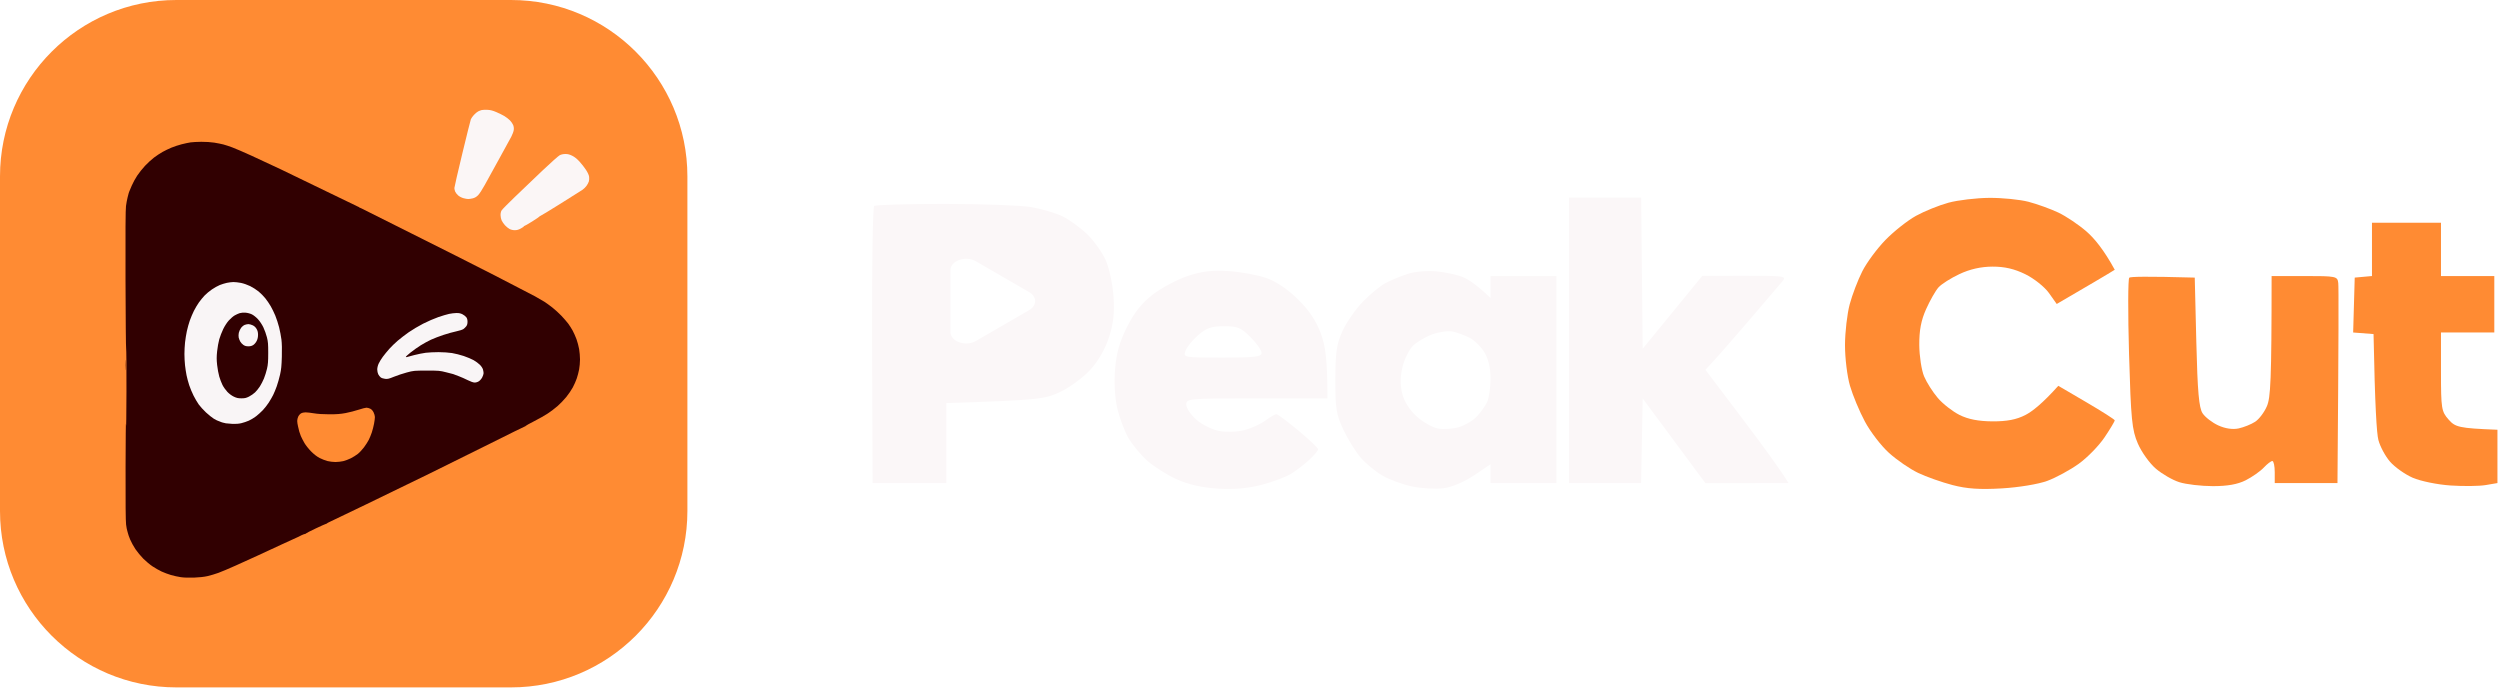
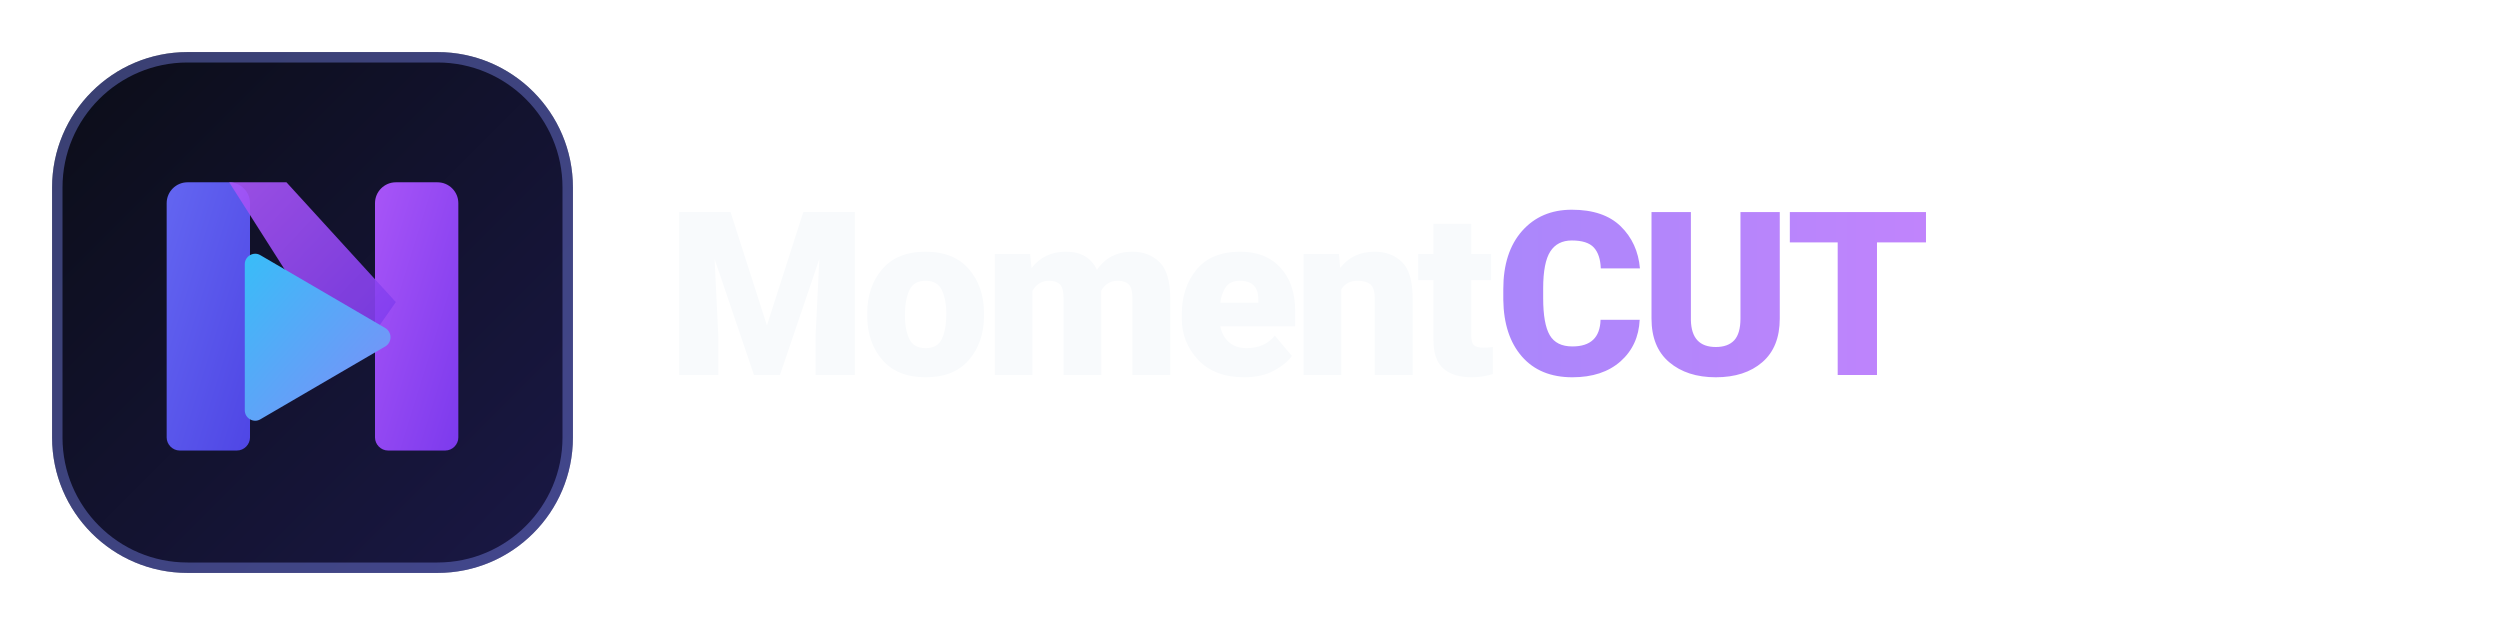
- <svg xmlns="http://www.w3.org/2000/svg" width="797" height="220" viewBox="0 0 797 220" fill="none">
-   <path d="M378.686 87.97C383.186 86.48 386.436 86.09 391.686 86.43C395.536 86.67 400.936 87.67 403.686 88.63C406.886 89.76 410.536 92.211 413.806 95.44C417.346 98.93 419.596 102.28 421.056 106.25C422.526 110.22 423.186 114.32 423.186 127H400.686C378.857 127 378.186 127.06 378.186 129C378.186 130.1 379.646 132.27 381.436 133.83C383.226 135.38 386.486 136.99 388.686 137.4C390.906 137.82 394.466 137.7 396.686 137.13C398.886 136.57 401.926 135.18 403.436 134.05C404.945 132.921 406.525 132.021 406.936 132.04C407.347 132.061 410.507 134.421 413.966 137.29C417.416 140.16 420.226 142.84 420.216 143.25C420.196 143.66 418.946 145.15 417.436 146.55C415.926 147.95 413.336 149.95 411.686 150.99C410.035 152.03 405.755 153.64 402.186 154.57C397.716 155.72 393.345 156.099 388.186 155.77C383.206 155.449 378.836 154.46 375.186 152.82C372.156 151.47 367.946 148.81 365.806 146.93C363.676 145.04 360.916 141.7 359.666 139.5C358.426 137.3 356.847 133.03 356.157 130C355.397 126.66 355.136 121.75 355.506 117.5C355.936 112.39 356.996 108.75 359.396 104.04C361.726 99.46 364.146 96.46 367.686 93.769C370.436 91.68 375.386 89.07 378.686 87.97ZM390.226 104C386.206 104 384.636 104.54 381.976 106.84C380.166 108.41 378.346 110.66 377.936 111.84C377.196 113.98 377.317 114 389.686 114C400.125 114 402.186 113.75 402.186 112.5C402.186 111.68 400.616 109.43 398.686 107.5C395.626 104.44 394.566 104 390.226 104Z" fill-rule="evenodd" clip-rule="evenodd" fill="#FBF7F8" />
-   <path d="M448.686 87.34C450.996 86.58 454.906 86.23 457.936 86.51C460.826 86.78 464.646 87.62 466.436 88.37C468.226 89.12 470.926 90.92 475.186 95V88H496.186V154H475.186V148L469.936 151.53C466.736 153.68 462.926 155.29 460.186 155.65C457.716 155.97 453.216 155.72 450.186 155.09C447.156 154.45 442.886 152.889 440.686 151.6C438.486 150.32 435.377 147.749 433.777 145.89C432.177 144.02 429.697 140.03 428.277 137C425.997 132.16 425.686 130.24 425.706 121C425.726 112.24 426.106 109.67 428.006 105.5C429.256 102.75 432.177 98.55 434.487 96.17C436.796 93.79 440.036 91.13 441.686 90.25C443.336 89.38 446.486 88.07 448.686 87.34ZM463.186 105.71C461.816 105.39 458.885 105.78 456.686 106.57C454.486 107.36 451.676 109.02 450.436 110.25C449.196 111.49 447.706 114.53 447.117 117C446.377 120.07 446.356 122.77 447.036 125.5C447.656 127.98 449.397 130.74 451.617 132.75C453.576 134.54 456.646 136.27 458.436 136.61C460.226 136.95 463.266 136.739 465.186 136.14C467.116 135.55 469.646 134.04 470.816 132.78C471.976 131.53 473.446 129.49 474.066 128.25C474.676 127.01 475.186 123.64 475.186 120.75C475.179 117.25 474.512 114.417 473.186 112.25C472.086 110.46 469.946 108.39 468.436 107.64C466.926 106.89 464.566 106.02 463.186 105.71Z" fill-rule="evenodd" clip-rule="evenodd" fill="#FBF7F8" />
-   <path d="M523.686 111.18L542.686 87.95L556.186 87.93C569.055 87.91 569.616 87.99 568.206 89.71C567.386 90.69 562.476 96.45 557.286 102.5C552.107 108.55 546.916 114.49 543.686 117.89L555.266 133.2C561.636 141.61 567.596 149.74 570.186 154L543.686 154.03L523.686 127.03L523.186 154H500.186V63H523.206L523.686 111.18Z" fill="#FBF7F8" />
-   <path d="M301.106 65.01C312.975 65.01 325.385 65.46 328.686 66.01C331.986 66.57 336.486 67.89 338.686 68.95C340.886 70.02 344.457 72.6 346.617 74.69C348.776 76.79 351.437 80.53 352.527 83C353.617 85.47 354.727 90.65 354.987 94.5C355.347 99.67 354.976 103.05 353.576 107.43C352.386 111.16 350.196 115 347.686 117.78C345.486 120.21 341.216 123.39 338.186 124.85C333.166 127.269 331.345 127.54 301.686 128.5V154H278.186L278.016 110.17C277.926 86.067 278.226 66.041 278.686 65.67C279.148 65.3 289.238 65 301.106 65.01ZM311.121 83.299C307.84 81.398 303 83.103 303 86.161V105.839C303 108.896 307.84 110.602 311.121 108.701L328.106 98.862C330.631 97.399 330.631 94.601 328.106 93.138L311.121 83.299Z" fill-rule="evenodd" clip-rule="evenodd" fill="#FBF7F8" />
-   <path d="M634.186 63.08C638.306 63.05 643.936 63.61 646.686 64.33C649.436 65.05 653.706 66.59 656.186 67.76C658.666 68.93 662.706 71.65 665.186 73.81C667.666 75.97 670.696 79.6 674.186 86L671.936 87.37C670.695 88.131 666.534 90.581 655.686 96.91L653.186 93.39C651.806 91.46 648.436 88.77 645.686 87.43C642.196 85.71 639.026 84.98 635.186 85C631.536 85.01 628.006 85.811 624.686 87.37C621.936 88.66 618.927 90.571 617.996 91.611C617.066 92.651 615.296 95.75 614.066 98.5C612.446 102.09 611.837 105.33 611.867 110C611.897 113.57 612.587 118.07 613.407 120C614.217 121.93 616.187 125.02 617.786 126.89C619.376 128.75 622.486 131.18 624.686 132.28C627.436 133.66 630.716 134.3 635.186 134.33C639.826 134.35 642.826 133.77 645.686 132.31C647.886 131.18 651.146 128.62 656.186 123L665.157 128.25C670.086 131.14 674.146 133.72 674.176 134C674.206 134.28 672.756 136.7 670.956 139.39C669.156 142.08 665.436 145.9 662.686 147.87C659.936 149.84 655.436 152.28 652.686 153.3C649.836 154.35 643.605 155.38 638.186 155.7C631.146 156.11 627.066 155.84 622.436 154.63C618.996 153.73 614.066 151.99 611.476 150.75C608.886 149.51 604.726 146.66 602.226 144.401C599.726 142.151 596.267 137.65 594.536 134.401C592.797 131.161 590.657 126.03 589.777 123C588.887 119.97 588.176 114.13 588.186 110C588.196 105.88 588.876 100.03 589.686 97C590.496 93.97 592.307 89.25 593.697 86.5C595.077 83.75 598.406 79.25 601.086 76.5C603.756 73.75 608.136 70.29 610.816 68.81C613.496 67.33 618.166 65.44 621.186 64.62C624.206 63.8 630.056 63.11 634.186 63.08Z" fill="#FF8B33" />
-   <path d="M734.686 88C744.835 88 745.196 88.08 745.436 90.25C745.576 91.49 745.576 106.341 745.186 154H725.186V150.5C725.186 148.571 724.846 146.991 724.436 146.97C724.025 146.951 722.785 147.901 721.686 149.07C720.586 150.25 717.996 152.061 715.936 153.111C713.346 154.41 710.095 154.991 705.436 154.981C701.726 154.971 696.936 154.411 694.796 153.731C692.646 153.061 689.276 151.11 687.296 149.42C685.306 147.73 682.726 144.13 681.556 141.42C679.666 137.05 679.347 133.86 678.737 112.8C678.367 99.773 678.396 88.844 678.816 88.52C679.237 88.2 684.109 88.06 699.686 88.5L700.186 109C700.576 124.909 701.026 130.009 702.186 131.76C703.006 133 705.256 134.74 707.186 135.62C709.406 136.64 711.786 136.99 713.686 136.58C715.336 136.22 717.696 135.27 718.936 134.46C720.176 133.66 721.866 131.43 722.686 129.5C723.846 126.8 724.186 121.67 724.186 88H734.686Z" fill="#FF8B33" />
-   <path d="M778.186 88H795.186V106H778.186V118.5C778.186 130.3 778.326 131.15 780.606 133.75C782.726 136.16 783.837 136.53 796.186 137V154L792.436 154.64C790.376 154.99 785.305 155.05 781.186 154.77C777.026 154.49 771.686 153.39 769.186 152.31C766.706 151.23 763.446 148.92 761.936 147.17C760.426 145.43 758.756 142.31 758.226 140.25C757.696 138.19 757.136 129.75 756.686 106.5L750.186 106L750.686 88.5L756.186 88V71H778.186V88Z" fill="#FF8B33" />
-   <path d="M162.894 0H56.248C25.183 0 0 25.183 0 56.248V162.894C0 193.959 25.183 219.142 56.248 219.142H162.894C193.959 219.142 219.142 193.959 219.142 162.894V56.248C219.142 25.183 193.959 0 162.894 0Z" fill="#FF8B33" />
-   <path d="M57.863 46.005C58.838 45.756 60.136 45.478 60.751 45.391C61.365 45.301 62.917 45.219 64.197 45.208C65.514 45.195 67.294 45.31 68.295 45.473C69.269 45.629 70.567 45.888 71.182 46.047C71.797 46.205 73.095 46.632 74.069 46.995C75.043 47.356 77.726 48.514 80.03 49.565C82.336 50.614 86.568 52.585 89.437 53.943C92.305 55.302 99.011 58.546 104.339 61.153C109.666 63.759 114.109 65.906 114.211 65.924C114.313 65.945 114.44 66.016 114.49 66.083C114.541 66.152 114.707 66.236 114.856 66.269C115.005 66.305 115.215 66.4 115.321 66.481C115.427 66.562 122.556 70.135 131.162 74.419C139.768 78.705 151.713 84.725 157.706 87.802C163.698 90.876 169.484 93.876 170.559 94.465C171.633 95.055 172.977 95.832 173.539 96.192C174.102 96.552 175.234 97.37 176.054 98.009C176.873 98.648 178.175 99.831 178.947 100.64C179.716 101.447 180.694 102.57 181.117 103.133C181.539 103.696 182.184 104.702 182.549 105.369C182.914 106.036 183.467 107.271 183.778 108.117C184.09 108.963 184.47 110.389 184.624 111.285C184.779 112.181 184.905 113.67 184.905 114.592C184.905 115.515 184.781 116.94 184.628 117.76C184.475 118.58 184.134 119.879 183.872 120.648C183.611 121.416 183.043 122.703 182.612 123.508C182.18 124.313 181.241 125.694 180.524 126.574C179.807 127.455 178.55 128.759 177.73 129.473C176.911 130.187 175.486 131.264 174.564 131.865C173.641 132.467 171.714 133.557 170.279 134.284C168.845 135.013 167.629 135.687 167.578 135.784C167.528 135.881 167.422 135.952 167.345 135.944C167.269 135.935 162.448 138.309 156.635 141.219C150.821 144.13 141.915 148.542 136.843 151.024C131.771 153.506 122.802 157.862 116.912 160.706C111.02 163.551 105.758 166.078 105.216 166.322C104.674 166.566 104.234 166.808 104.238 166.858C104.242 166.909 104.141 166.961 104.013 166.972C103.884 166.983 102.398 167.647 100.706 168.444C99.015 169.242 97.59 169.974 97.54 170.069C97.489 170.166 97.363 170.233 97.26 170.218C97.158 170.203 96.655 170.384 96.142 170.621C95.63 170.855 95.168 171.09 95.118 171.142C95.068 171.194 94.941 171.25 94.839 171.267C94.736 171.284 92.557 172.279 89.996 173.479C87.434 174.677 83.871 176.33 82.079 177.15C80.285 177.968 77.143 179.395 75.094 180.319C73.045 181.243 70.573 182.287 69.599 182.639C68.624 182.991 67.075 183.453 66.153 183.664C65.089 183.908 63.522 184.083 61.868 184.143C60.264 184.202 58.651 184.15 57.677 184.008C56.805 183.882 55.382 183.571 54.511 183.317C53.639 183.062 52.298 182.563 51.53 182.205C50.761 181.849 49.462 181.111 48.643 180.567C47.823 180.023 46.493 178.916 45.689 178.109C44.884 177.302 43.749 175.927 43.166 175.057C42.583 174.187 41.827 172.802 41.488 171.983C41.149 171.163 40.849 170.324 40.823 170.119C40.797 169.914 40.691 169.536 40.588 169.281C40.484 169.024 40.307 168.101 40.195 167.231C40.058 166.162 40.004 160.206 40.033 148.877C40.056 139.654 40.119 133.574 40.175 135.368C40.229 137.161 40.292 132.445 40.315 124.887C40.335 117.33 40.29 111.145 40.214 111.145C40.138 111.145 40.048 101.272 40.015 89.205C39.974 73.655 40.017 66.802 40.166 65.68C40.281 64.808 40.507 63.593 40.665 62.978C40.823 62.364 40.974 61.777 40.998 61.674C41.023 61.572 41.108 61.32 41.186 61.115C41.267 60.91 41.637 60.029 42.012 59.159C42.384 58.287 43.163 56.861 43.74 55.991C44.318 55.119 45.448 53.703 46.251 52.844C47.054 51.985 48.339 50.807 49.109 50.228C49.876 49.648 51.092 48.847 51.809 48.445C52.527 48.042 53.784 47.431 54.604 47.088C55.423 46.743 56.889 46.257 57.863 46.005ZM40.119 117.76C40.084 118.477 40.056 117.85 40.056 116.363C40.056 114.876 40.084 114.291 40.119 115.058C40.154 115.828 40.154 117.043 40.119 117.76Z" fill-rule="evenodd" clip-rule="evenodd" fill="#310001" />
-   <path d="M152.397 35.536C152.704 35.376 153.207 35.18 153.515 35.098C153.822 35.016 154.66 34.979 155.377 35.012C156.372 35.059 157.058 35.234 158.265 35.752C159.134 36.125 160.297 36.702 160.846 37.034C161.396 37.366 162.174 37.973 162.579 38.383C162.985 38.793 163.445 39.464 163.603 39.874C163.793 40.364 163.855 40.906 163.784 41.458C163.722 41.918 163.367 42.883 162.99 43.6C162.614 44.318 160.867 47.504 159.108 50.681C157.348 53.858 155.292 57.588 154.539 58.973C153.76 60.402 152.842 61.812 152.41 62.241C151.898 62.752 151.365 63.066 150.767 63.219C150.281 63.344 149.61 63.445 149.277 63.447C148.943 63.448 148.232 63.322 147.694 63.167C147.155 63.012 146.408 62.614 146.034 62.28C145.659 61.947 145.24 61.403 145.103 61.069C144.965 60.735 144.853 60.232 144.855 59.951C144.855 59.67 145.989 54.743 147.373 49.004C148.757 43.265 149.99 38.318 150.113 38.01C150.236 37.703 150.674 37.086 151.087 36.639C151.501 36.192 152.09 35.694 152.397 35.536Z" fill="#FBF7F8" fill-opacity="0.99" />
-   <path d="M172.887 54.428C175.551 51.898 178.065 49.662 178.475 49.462C178.935 49.237 179.613 49.095 180.245 49.093C181.005 49.092 181.558 49.231 182.387 49.636C183.138 50.001 183.896 50.599 184.697 51.456C185.351 52.157 186.295 53.358 186.794 54.128C187.399 55.06 187.739 55.805 187.815 56.364C187.876 56.826 187.835 57.495 187.724 57.855C187.614 58.214 187.278 58.842 186.98 59.252C186.681 59.662 186.112 60.221 185.716 60.493C185.319 60.765 182.165 62.755 178.708 64.918C175.251 67.08 172.337 68.848 172.235 68.848C172.133 68.848 172.028 68.921 172.002 69.01C171.976 69.1 170.929 69.812 169.674 70.594C168.418 71.377 167.308 72.016 167.206 72.016C167.103 72.016 167.021 72.079 167.025 72.156C167.029 72.232 166.589 72.54 166.047 72.84C165.334 73.233 164.808 73.384 164.132 73.385C163.551 73.387 162.921 73.246 162.456 73.005C162.046 72.793 161.381 72.254 160.977 71.805C160.574 71.358 160.094 70.656 159.911 70.246C159.727 69.836 159.576 69.081 159.574 68.569C159.57 67.989 159.699 67.427 159.911 67.078C160.097 66.771 162.005 64.835 164.147 62.774C166.291 60.715 170.223 56.958 172.887 54.428Z" fill="#FBF7F8" fill-opacity="0.99" />
-   <path d="M110.206 131.678C111.385 131.454 113.229 130.981 114.304 130.625C115.379 130.269 116.512 129.974 116.819 129.971C117.126 129.969 117.67 130.112 118.03 130.291C118.458 130.505 118.825 130.904 119.099 131.456C119.328 131.918 119.518 132.589 119.52 132.946C119.524 133.304 119.399 134.269 119.246 135.089C119.093 135.909 118.769 137.167 118.525 137.884C118.283 138.602 117.853 139.651 117.57 140.213C117.288 140.778 116.607 141.846 116.053 142.589C115.502 143.333 114.61 144.285 114.071 144.708C113.533 145.129 112.527 145.759 111.836 146.105C111.145 146.452 110.055 146.86 109.415 147.013C108.774 147.164 107.664 147.288 106.946 147.29C106.229 147.29 105.099 147.156 104.432 146.992C103.765 146.826 102.634 146.388 101.917 146.019C101.055 145.572 100.14 144.872 99.212 143.944C98.443 143.172 97.473 141.956 97.055 141.238C96.64 140.521 96.124 139.515 95.908 139.002C95.694 138.49 95.472 137.862 95.414 137.605C95.358 137.349 95.185 136.636 95.032 136.021C94.878 135.406 94.749 134.588 94.749 134.204C94.747 133.82 94.893 133.196 95.072 132.818C95.25 132.44 95.649 131.979 95.956 131.793C96.286 131.596 96.878 131.458 97.4 131.456C97.886 131.456 99.103 131.596 100.101 131.765C101.284 131.968 102.988 132.076 104.991 132.078C107.371 132.08 108.548 131.989 110.206 131.678Z" fill="#FF8B33" />
-   <path d="M70.064 90.871C70.679 90.623 71.685 90.311 72.3 90.177C72.914 90.043 73.857 89.926 74.395 89.918C74.933 89.911 76.023 90.032 76.817 90.189C77.621 90.349 78.92 90.8 79.751 91.208C80.57 91.612 81.787 92.389 82.451 92.937C83.117 93.483 84.089 94.47 84.61 95.132C85.134 95.791 85.899 96.919 86.315 97.636C86.73 98.353 87.384 99.695 87.766 100.617C88.148 101.54 88.694 103.217 88.977 104.344C89.262 105.471 89.597 107.232 89.724 108.257C89.874 109.481 89.917 111.365 89.848 113.754C89.765 116.674 89.653 117.79 89.28 119.437C89.027 120.564 88.55 122.241 88.222 123.164C87.892 124.086 87.373 125.344 87.064 125.959C86.754 126.573 86.123 127.664 85.659 128.381C85.195 129.098 84.348 130.177 83.774 130.779C83.2 131.381 82.228 132.258 81.613 132.728C80.999 133.198 79.972 133.816 79.331 134.103C78.691 134.388 77.601 134.755 76.91 134.916C76.079 135.109 75.116 135.182 74.069 135.13C73.197 135.085 72.275 135.005 72.02 134.953C71.763 134.899 71.303 134.793 70.996 134.714C70.688 134.636 70.269 134.481 70.064 134.373C69.859 134.263 69.565 134.152 69.412 134.124C69.26 134.094 68.68 133.796 68.129 133.462C67.578 133.127 66.456 132.223 65.638 131.455C64.823 130.686 63.794 129.555 63.357 128.94C62.919 128.325 62.179 127.067 61.714 126.145C61.248 125.223 60.618 123.713 60.317 122.791C60.015 121.869 59.633 120.443 59.469 119.623C59.305 118.803 59.087 117.378 58.985 116.456C58.882 115.533 58.797 113.92 58.797 112.869C58.795 111.818 58.884 110.141 58.994 109.142C59.102 108.143 59.363 106.528 59.573 105.555C59.782 104.581 60.205 103.071 60.508 102.201C60.814 101.331 61.399 99.947 61.807 99.127C62.215 98.307 62.938 97.092 63.411 96.425C63.886 95.758 64.696 94.767 65.214 94.223C65.73 93.677 66.78 92.801 67.55 92.275C68.317 91.75 69.45 91.118 70.064 90.871Z" fill="#FBF7F8" fill-opacity="0.99" />
-   <path d="M139.73 101.093C140.96 100.672 142.51 100.209 143.177 100.068C143.843 99.926 144.89 99.801 145.505 99.792C146.321 99.781 146.846 99.889 147.45 100.196C147.904 100.427 148.45 100.854 148.66 101.143C148.923 101.503 149.044 101.955 149.044 102.574C149.044 103.2 148.925 103.64 148.655 104.005C148.441 104.294 148.021 104.7 147.723 104.909C147.425 105.117 146.427 105.438 145.505 105.624C144.583 105.811 142.739 106.321 141.407 106.761C140.075 107.201 138.272 107.89 137.402 108.296C136.532 108.701 135.064 109.502 134.142 110.076C133.22 110.651 131.775 111.671 130.929 112.345C130.083 113.018 129.392 113.651 129.392 113.754C129.392 113.856 129.539 113.89 129.718 113.828C129.897 113.767 130.966 113.48 132.093 113.191C133.22 112.9 134.856 112.574 135.726 112.463C136.595 112.353 138.441 112.263 139.824 112.263C141.206 112.265 143.134 112.394 144.108 112.552C145.082 112.709 146.759 113.133 147.833 113.493C148.908 113.853 150.333 114.453 151 114.827C151.667 115.2 152.567 115.867 153.002 116.307C153.457 116.767 153.872 117.406 153.979 117.807C154.081 118.19 154.167 118.714 154.167 118.971C154.169 119.226 153.98 119.813 153.749 120.274C153.518 120.734 153.034 121.302 152.676 121.537C152.283 121.794 151.747 121.96 151.326 121.958C150.886 121.954 150.056 121.666 149.091 121.181C148.245 120.758 147.01 120.208 146.343 119.962C145.676 119.718 145.008 119.463 144.853 119.4C144.698 119.335 144.531 119.271 144.48 119.258C144.43 119.243 143.424 118.986 142.245 118.686C140.191 118.162 139.935 118.14 136.005 118.146C131.989 118.151 131.862 118.162 129.672 118.749C128.442 119.079 126.598 119.692 125.574 120.113C123.981 120.767 123.577 120.862 122.78 120.777C122.267 120.723 121.64 120.518 121.383 120.324C121.127 120.128 120.77 119.681 120.591 119.331C120.412 118.979 120.265 118.293 120.265 117.807C120.265 117.276 120.442 116.53 120.705 115.943C120.947 115.405 121.546 114.421 122.038 113.754C122.53 113.087 123.456 111.956 124.095 111.238C124.734 110.521 125.943 109.347 126.779 108.63C127.617 107.912 129.199 106.696 130.294 105.928C131.389 105.158 133.457 103.929 134.889 103.194C136.324 102.46 138.501 101.514 139.73 101.093Z" fill="#FBF7F8" fill-opacity="0.99" />
-   <path d="M76.398 99.835C76.828 99.697 77.616 99.632 78.26 99.68C78.916 99.73 79.763 99.954 80.309 100.221C80.831 100.476 81.682 101.156 82.241 101.766C82.824 102.401 83.539 103.474 83.956 104.344C84.35 105.164 84.861 106.589 85.092 107.512C85.45 108.945 85.512 109.677 85.508 112.543C85.507 115.271 85.433 116.21 85.117 117.573C84.905 118.496 84.471 119.88 84.156 120.648C83.839 121.417 83.26 122.549 82.867 123.164C82.474 123.778 81.781 124.642 81.325 125.083C80.868 125.523 79.992 126.132 79.378 126.438C78.456 126.894 78.033 126.991 76.957 126.987C75.913 126.984 75.429 126.877 74.535 126.45C73.855 126.126 73.046 125.526 72.469 124.913C71.945 124.361 71.254 123.385 70.932 122.744C70.608 122.103 70.143 120.889 69.899 120.043C69.653 119.197 69.349 117.542 69.221 116.363C69.036 114.66 69.036 113.761 69.219 111.983C69.345 110.754 69.651 109.034 69.899 108.164C70.146 107.294 70.716 105.825 71.163 104.903C71.657 103.888 72.374 102.794 72.977 102.13C73.527 101.529 74.352 100.821 74.814 100.556C75.276 100.291 75.988 99.967 76.398 99.835ZM79.192 103.329C78.885 103.332 78.35 103.442 78.005 103.577C77.66 103.711 77.135 104.147 76.839 104.547C76.543 104.948 76.222 105.652 76.127 106.114C76.031 106.576 76.016 107.247 76.092 107.605C76.169 107.963 76.4 108.551 76.604 108.909C76.809 109.267 77.266 109.753 77.62 109.986C78.076 110.288 78.529 110.409 79.192 110.406C79.853 110.404 80.313 110.275 80.775 109.966C81.144 109.72 81.61 109.153 81.846 108.661C82.135 108.063 82.263 107.456 82.262 106.72C82.258 105.922 82.139 105.445 81.796 104.856C81.483 104.321 81.077 103.945 80.542 103.694C80.107 103.491 79.499 103.327 79.192 103.329Z" fill-rule="evenodd" clip-rule="evenodd" fill="#310001" />
+ <svg xmlns="http://www.w3.org/2000/svg" width="480" height="120" viewBox="0 0 480 120" fill="none">
+   <defs>
+     <linearGradient id="logoBgDark" x1="0%" y1="0%" x2="100%" y2="100%">
+       <stop offset="0%" stop-color="#0B0D17" />
+       <stop offset="100%" stop-color="#1A1846" />
+     </linearGradient>
+     <linearGradient id="logoM1Dark" x1="0%" y1="0%" x2="100%" y2="100%">
+       <stop offset="0%" stop-color="#6366F1" />
+       <stop offset="100%" stop-color="#4F46E5" />
+     </linearGradient>
+     <linearGradient id="logoM2Dark" x1="0%" y1="0%" x2="100%" y2="100%">
+       <stop offset="0%" stop-color="#A855F7" />
+       <stop offset="100%" stop-color="#7C3AED" />
+     </linearGradient>
+     <linearGradient id="logoCutDark" x1="0%" y1="0%" x2="100%" y2="100%">
+       <stop offset="0%" stop-color="#38BDF8" />
+       <stop offset="100%" stop-color="#818CF8" />
+     </linearGradient>
+     <linearGradient id="cutTextGradDark" x1="0%" y1="0%" x2="100%" y2="0%">
+       <stop offset="0%" stop-color="#818CF8" />
+       <stop offset="100%" stop-color="#C084FC" />
+     </linearGradient>
+   </defs>
+   <g transform="translate(10, 10)">
+     <rect width="100" height="100" rx="26" fill="url(#logoBgDark)" />
+     <rect x="1" y="1" width="98" height="98" rx="25" stroke="rgba(129, 140, 248, 0.4)" stroke-width="2" />
+     <path d="M22 74V29C22 26.8 23.8 25 26 25H34C36.2 25 38 26.8 38 29V74C38 75.3 36.9 76.5 35.5 76.5H24.5C23.1 76.5 22 75.3 22 74Z" fill="url(#logoM1Dark)" />
+     <path d="M62 74V29C62 26.8 63.8 25 66 25H74C76.2 25 78 26.8 78 29V74C78 75.3 76.9 76.5 75.5 76.5H64.5C63.1 76.5 62 75.3 62 74Z" fill="url(#logoM2Dark)" />
+     <path d="M34 25L55 58C56 59.5 58 59.5 59 58L66 48L45 25H34Z" fill="url(#logoM2Dark)" opacity="0.9" />
+     <path d="M40 39L64 53C65.3 53.8 65.3 55.7 64 56.5L40 70.5C38.7 71.3 37 70.3 37 68.8V40.7C37 39.2 38.7 38.2 40 39Z" fill="url(#logoCutDark)" />
+   </g>
+   <text x="128" y="72" font-family="-apple-system, BlinkMacSystemFont, 'Segoe UI', Roboto, Helvetica, Arial, sans-serif" font-size="44" font-weight="800" letter-spacing="-1.2px" fill="#F8FAFC">Moment<tspan fill="url(#cutTextGradDark)">CUT</tspan>
+   </text>
</svg>
